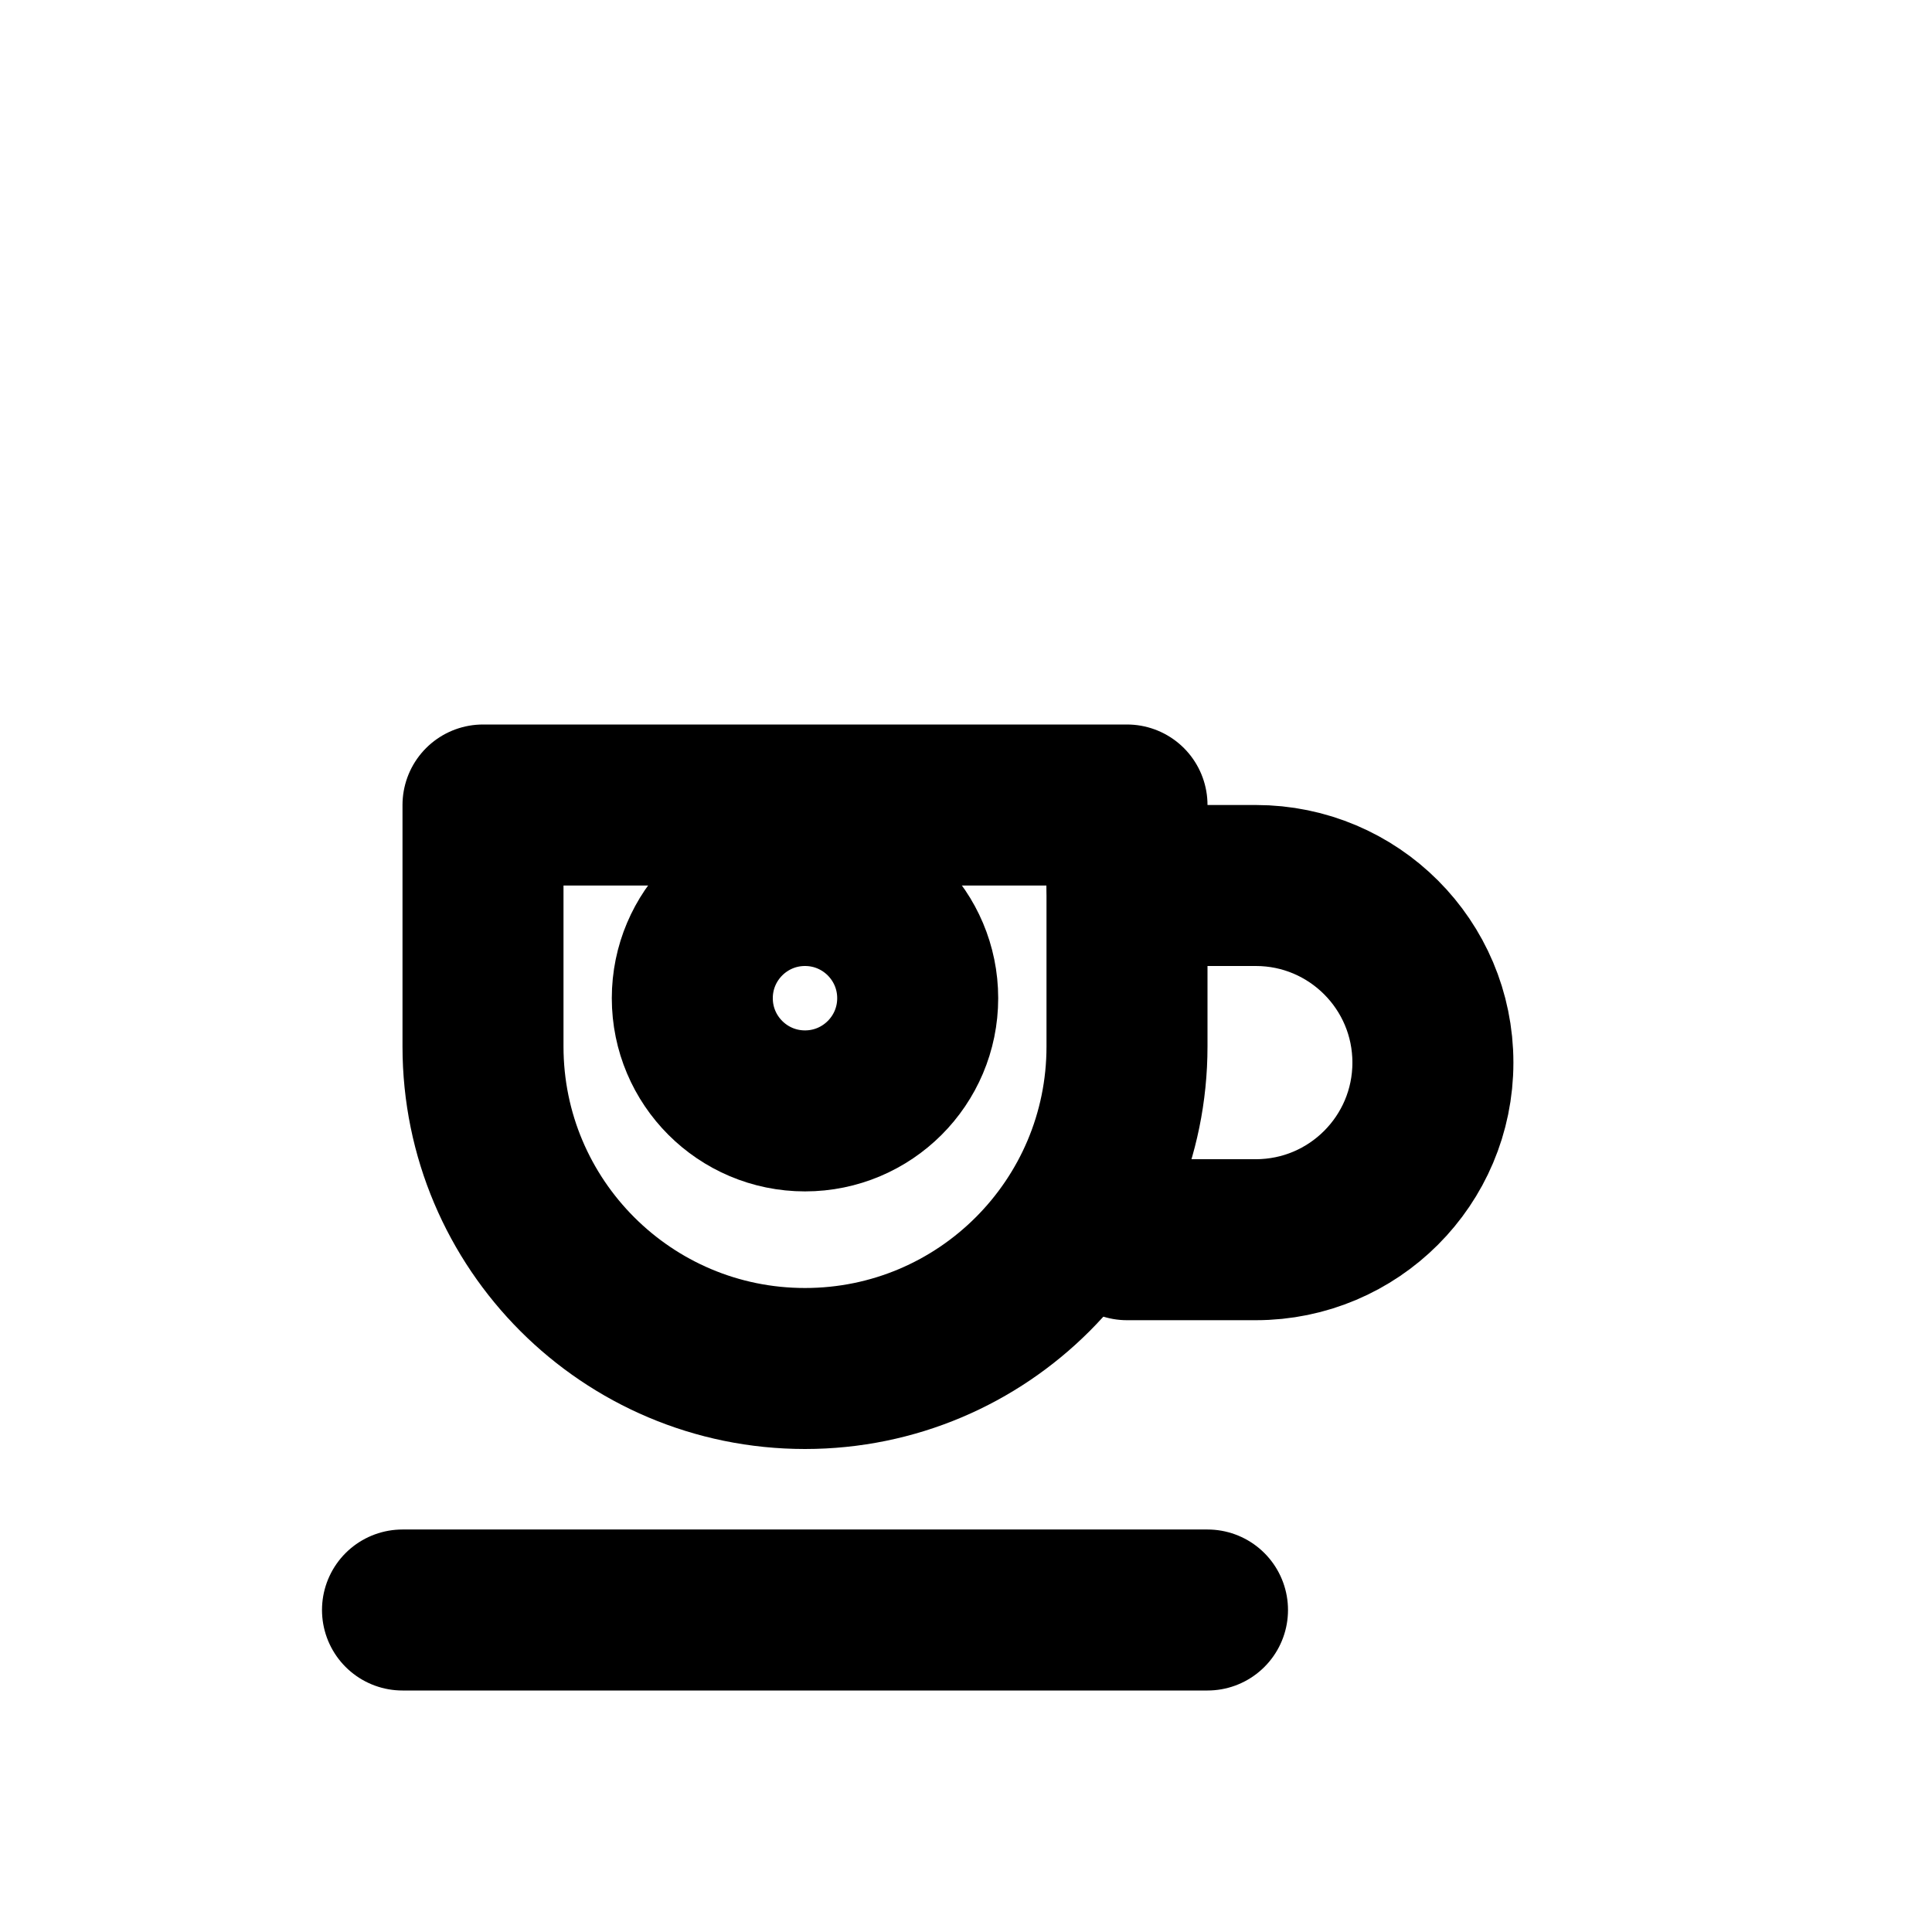
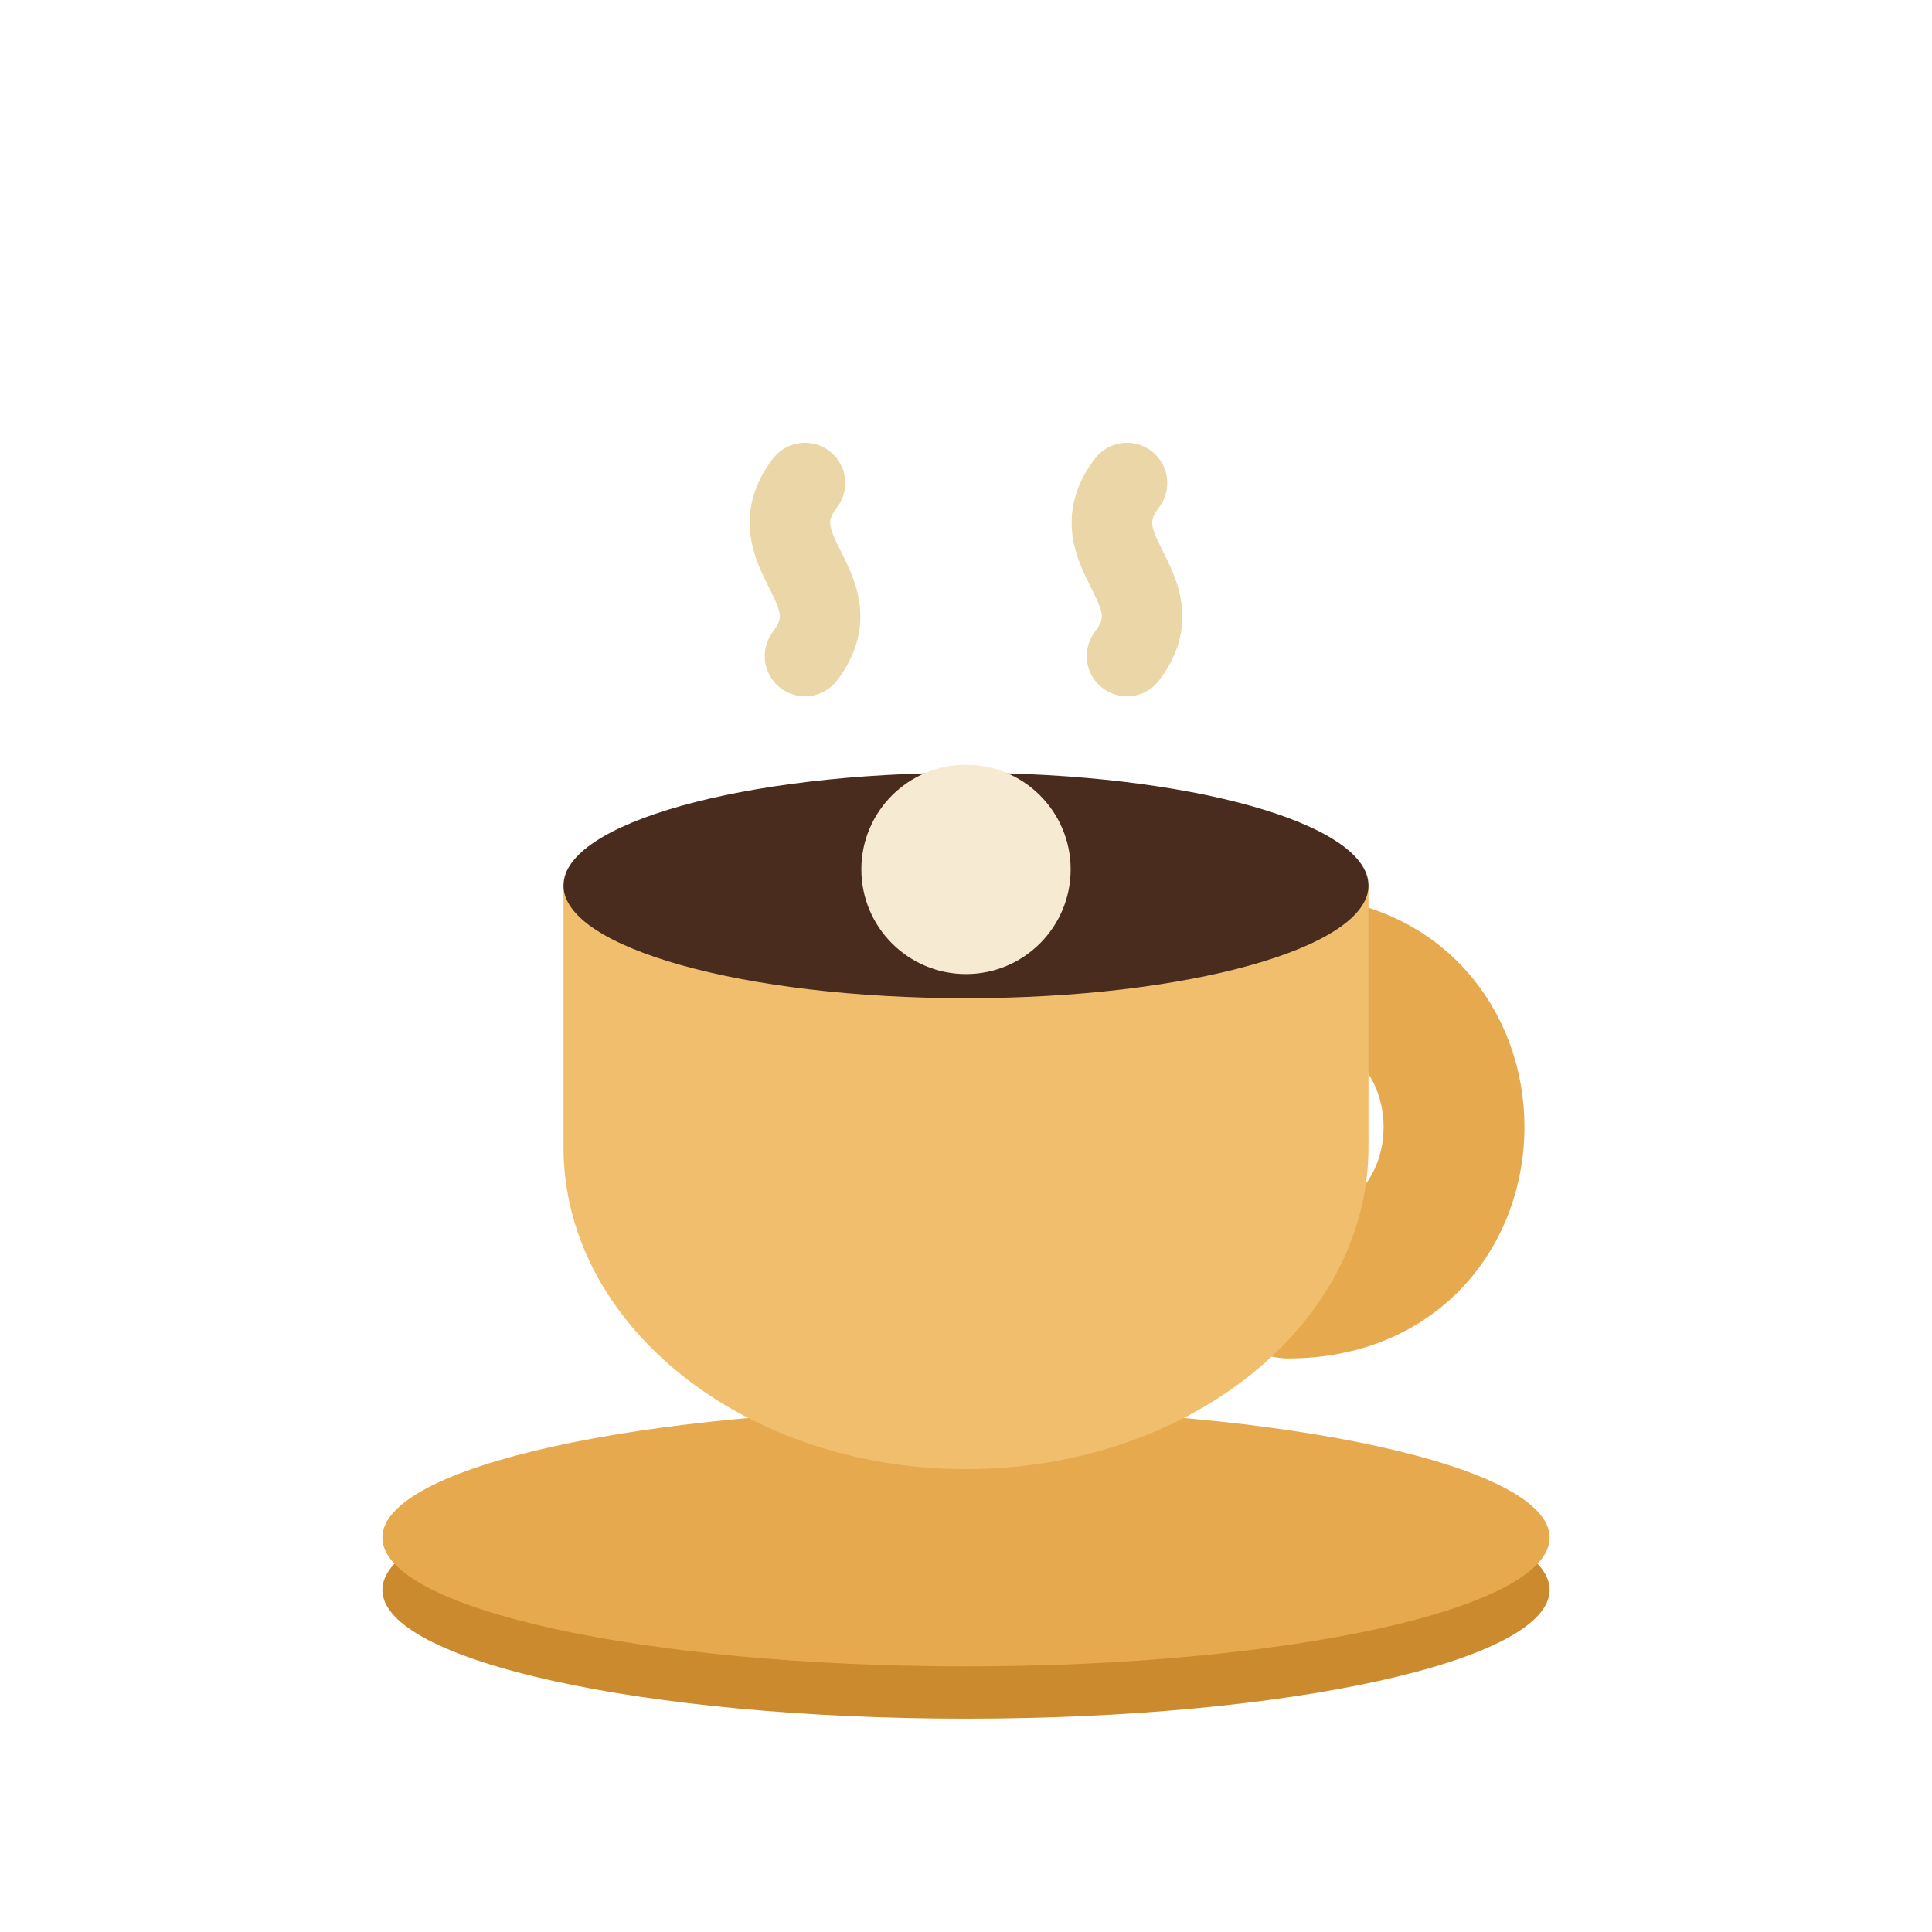
- <svg xmlns="http://www.w3.org/2000/svg" width="24" height="24" viewBox="0 0 24 24" fill="none" stroke="currentColor" stroke-width="2" stroke-linecap="round" stroke-linejoin="round" aria-label="macchiato">
-   <path d="M6 10h8v3a4 4 0 0 1-4 4h0a4 4 0 0 1-4-4z" />
-   <path d="M14 11h1.6a2.2 2.2 0 0 1 0 4.4H14" />
-   <path d="M5 20h10" />
-   <circle cx="10" cy="12.4" r="1.4" />
+ <svg xmlns="http://www.w3.org/2000/svg" width="48" height="48" viewBox="0 0 48 48" fill="none" aria-label="macchiato">
+   <ellipse cx="24" cy="39.5" rx="14.5" ry="3.2" fill="#CC8A2E" />
+   <ellipse cx="24" cy="38.2" rx="14.5" ry="3.2" fill="#E6A94E" />
+   <path d="M32 24c5.5 0 5.5 8 0 8" stroke="#E6A94E" stroke-width="3.5" stroke-linecap="round" fill="none" />
+   <path d="M14 22h20v6.5a10 8 0 0 1-20 0z" fill="#F0BE6C" />
+   <ellipse cx="24" cy="22" rx="10" ry="2.8" fill="#4A2C1E" />
+   <circle cx="24" cy="21.6" r="2.6" fill="#F7EAD2" />
+   <g stroke="#EAD6A6" stroke-width="2" stroke-linecap="round">
+     <path d="M20 12c-1.3 1.7 1.3 2.6 0 4.3" />
+     <path d="M28 12c-1.3 1.7 1.3 2.6 0 4.3" />
+   </g>
</svg>
